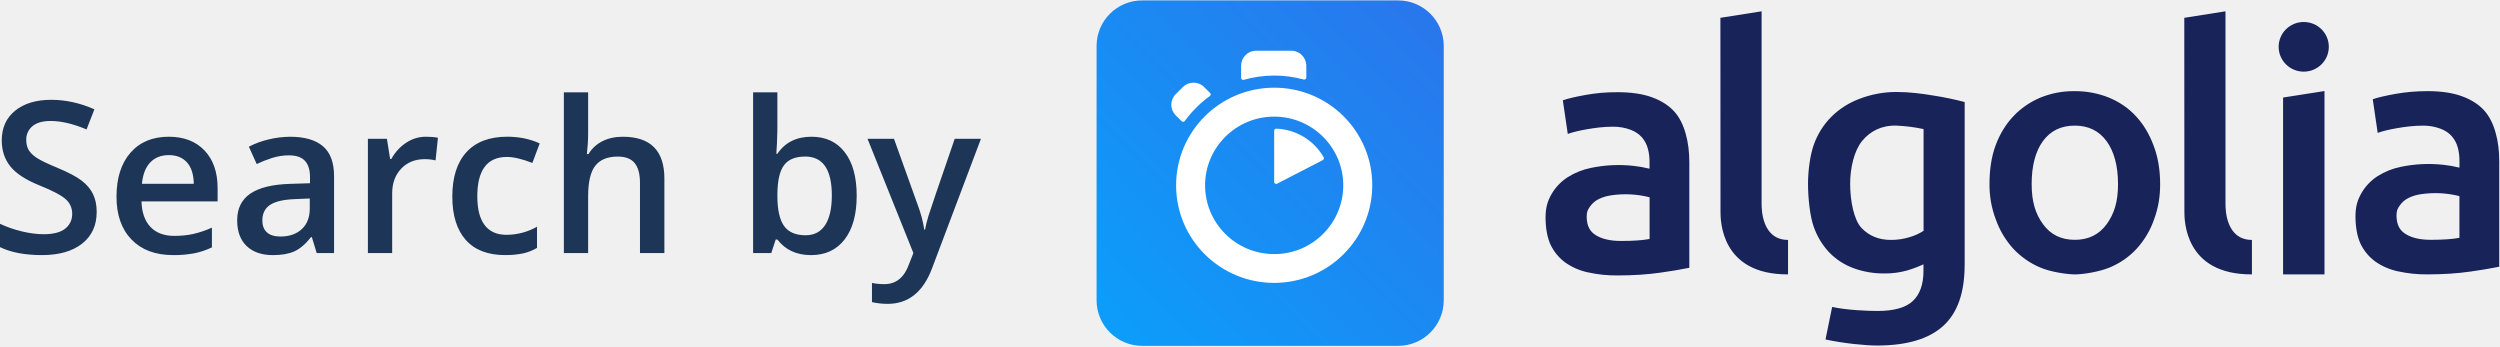
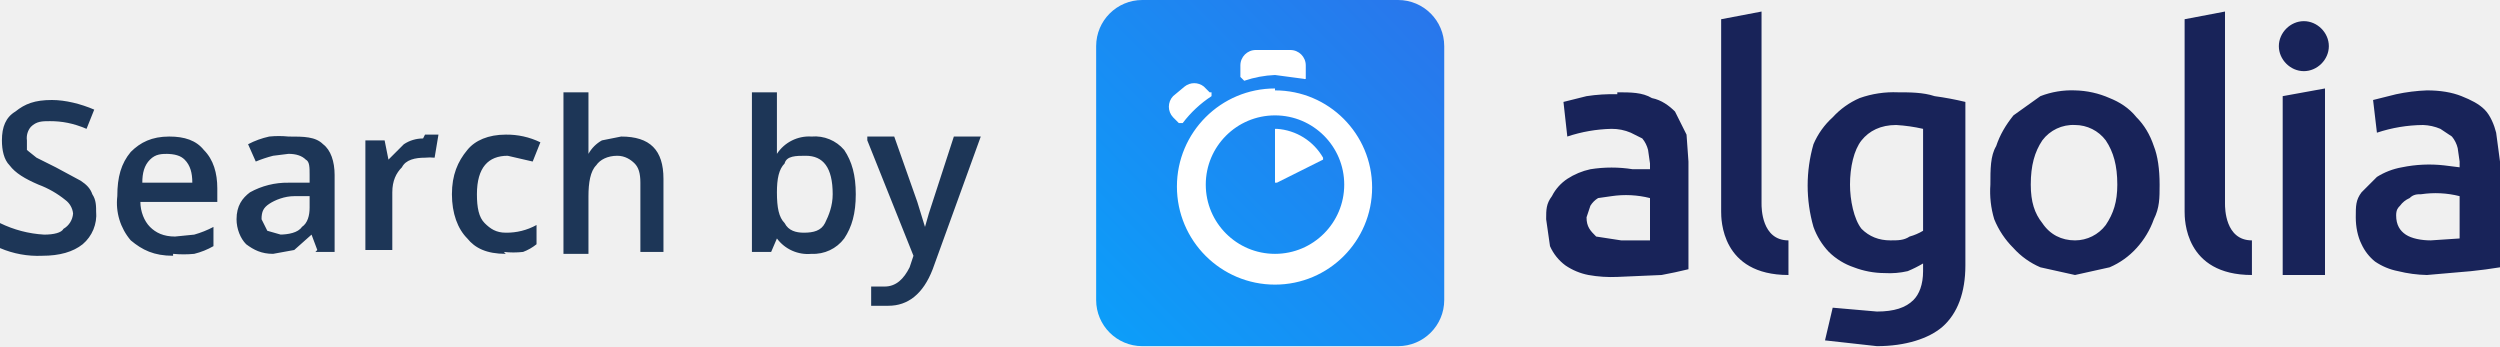
<svg xmlns="http://www.w3.org/2000/svg" viewBox="0 0 130 18">
  <defs>
-     <linearGradient x1="-36.868%" y1="134.936%" x2="129.432%" y2="-27.7%" id="a">
+     <linearGradient x1="-36.9%" y1="134.9%" x2="129.4%" y2="-27.7%" id="a">
      <stop stop-color="#00AEFF" offset="0%" />
      <stop stop-color="#3369E7" offset="100%" />
    </linearGradient>
  </defs>
  <g fill="none" fill-rule="evenodd">
-     <path d="M59.399.022h13.299a2.372 2.372 0 0 1 2.377 2.364V15.62a2.372 2.372 0 0 1-2.377 2.364H59.399a2.372 2.372 0 0 1-2.377-2.364V2.381A2.368 2.368 0 0 1 59.399.022z" fill="url(#a)" />
-     <path d="M66.257 4.56c-2.815 0-5.1 2.272-5.1 5.078 0 2.806 2.284 5.072 5.1 5.072 2.815 0 5.1-2.272 5.1-5.078 0-2.806-2.279-5.072-5.1-5.072zm0 8.652c-1.983 0-3.593-1.602-3.593-3.574 0-1.972 1.61-3.574 3.593-3.574 1.983 0 3.593 1.602 3.593 3.574a3.582 3.582 0 0 1-3.593 3.574zm0-6.418v2.664c0 .076.082.131.153.093l2.377-1.226c.055-.027.071-.093.044-.147a2.96 2.96 0 0 0-2.465-1.487c-.055 0-.11.044-.11.104l.001-.001zm-3.33-1.956l-.312-.311a.783.783 0 0 0-1.106 0l-.372.37a.773.773 0 0 0 0 1.101l.307.305c.049.049.121.038.164-.011.181-.245.378-.479.597-.697.225-.223.455-.42.707-.599.055-.033.06-.109.016-.158h-.001zm5.001-.806v-.616a.781.781 0 0 0-.783-.779h-1.824a.78.78 0 0 0-.783.779v.632c0 .071.066.12.137.104a5.736 5.736 0 0 1 1.588-.223c.52 0 1.035.071 1.534.207a.106.106 0 0 0 .131-.104z" fill="#FFF" />
-     <path d="M102.162 13.762c0 1.455-.372 2.517-1.123 3.193-.75.676-1.895 1.013-3.44 1.013-.564 0-1.736-.109-2.673-.316l.345-1.689c.783.163 1.819.207 2.361.207.86 0 1.473-.174 1.84-.523.367-.349.548-.866.548-1.553v-.349a6.374 6.374 0 0 1-.838.316 4.151 4.151 0 0 1-1.194.158 4.515 4.515 0 0 1-1.616-.278 3.385 3.385 0 0 1-1.254-.817 3.744 3.744 0 0 1-.811-1.351c-.192-.539-.29-1.504-.29-2.212 0-.665.104-1.498.307-2.054a3.925 3.925 0 0 1 .904-1.433 4.124 4.124 0 0 1 1.441-.926 5.31 5.31 0 0 1 1.945-.365c.696 0 1.337.087 1.961.191a15.86 15.86 0 0 1 1.588.332v8.456h-.001zm-5.954-4.206c0 .893.197 1.885.592 2.299.394.414.904.621 1.528.621.34 0 .663-.049.964-.142a2.75 2.75 0 0 0 .734-.332v-5.29a8.531 8.531 0 0 0-1.413-.18c-.778-.022-1.369.294-1.786.801-.411.507-.619 1.395-.619 2.223zm16.12 0c0 .719-.104 1.264-.318 1.858a4.389 4.389 0 0 1-.904 1.52c-.389.42-.854.746-1.402.975-.548.229-1.391.36-1.813.36-.422-.005-1.26-.125-1.802-.36a4.088 4.088 0 0 1-1.397-.975 4.486 4.486 0 0 1-.909-1.52 5.037 5.037 0 0 1-.329-1.858c0-.719.099-1.411.318-1.999.219-.588.526-1.09.92-1.509.394-.42.865-.741 1.402-.97a4.547 4.547 0 0 1 1.786-.338 4.69 4.69 0 0 1 1.791.338c.548.229 1.019.55 1.402.97.389.42.69.921.909 1.509.23.588.345 1.28.345 1.999h.001zm-2.191.005c0-.921-.203-1.689-.597-2.223-.394-.539-.948-.806-1.654-.806-.707 0-1.26.267-1.654.806-.394.539-.586 1.302-.586 2.223 0 .932.197 1.558.592 2.098.394.545.948.812 1.654.812.707 0 1.26-.272 1.654-.812.394-.545.592-1.166.592-2.098h-.001zm6.962 4.707c-3.511.016-3.511-2.822-3.511-3.274L113.583.926l2.142-.338v10.003c0 .256 0 1.88 1.375 1.885v1.792h-.001zm3.774 0h-2.153V5.072l2.153-.338v9.534zm-1.079-10.542c.718 0 1.304-.578 1.304-1.291 0-.714-.581-1.291-1.304-1.291-.723 0-1.304.578-1.304 1.291 0 .714.586 1.291 1.304 1.291zm6.431 1.013c.707 0 1.304.087 1.786.262.482.174.871.42 1.156.73.285.311.488.735.608 1.182.126.447.186.937.186 1.476v5.481a25.24 25.24 0 0 1-1.495.251c-.668.098-1.419.147-2.251.147a6.829 6.829 0 0 1-1.517-.158 3.213 3.213 0 0 1-1.178-.507 2.455 2.455 0 0 1-.761-.904c-.181-.37-.274-.893-.274-1.438 0-.523.104-.855.307-1.215.208-.36.487-.654.838-.883a3.609 3.609 0 0 1 1.227-.49 7.073 7.073 0 0 1 2.202-.103c.263.027.537.076.833.147v-.349c0-.245-.027-.479-.088-.697a1.486 1.486 0 0 0-.307-.583c-.148-.169-.34-.3-.581-.392a2.536 2.536 0 0 0-.915-.163c-.493 0-.942.06-1.353.131-.411.071-.75.153-1.008.245l-.257-1.749c.268-.093.668-.185 1.183-.278a9.335 9.335 0 0 1 1.66-.142l-.001-.001zm.181 7.731c.657 0 1.145-.038 1.484-.104v-2.168a5.097 5.097 0 0 0-1.978-.104c-.241.033-.46.098-.652.191a1.167 1.167 0 0 0-.466.392c-.121.169-.175.267-.175.523 0 .501.175.79.493.981.323.196.75.289 1.293.289h.001zM84.109 4.794c.707 0 1.304.087 1.786.262.482.174.871.42 1.156.73.29.316.487.735.608 1.182.126.447.186.937.186 1.476v5.481a25.24 25.24 0 0 1-1.495.251c-.668.098-1.419.147-2.251.147a6.829 6.829 0 0 1-1.517-.158 3.213 3.213 0 0 1-1.178-.507 2.455 2.455 0 0 1-.761-.904c-.181-.37-.274-.893-.274-1.438 0-.523.104-.855.307-1.215.208-.36.487-.654.838-.883a3.609 3.609 0 0 1 1.227-.49 7.073 7.073 0 0 1 2.202-.103c.257.027.537.076.833.147v-.349c0-.245-.027-.479-.088-.697a1.486 1.486 0 0 0-.307-.583c-.148-.169-.34-.3-.581-.392a2.536 2.536 0 0 0-.915-.163c-.493 0-.942.06-1.353.131-.411.071-.75.153-1.008.245l-.257-1.749c.268-.093.668-.185 1.183-.278a8.89 8.89 0 0 1 1.66-.142l-.001-.001zm.186 7.736c.657 0 1.145-.038 1.484-.104v-2.168a5.097 5.097 0 0 0-1.978-.104c-.241.033-.46.098-.652.191a1.167 1.167 0 0 0-.466.392c-.121.169-.175.267-.175.523 0 .501.175.79.493.981.318.191.75.289 1.293.289h.001zm8.682 1.738c-3.511.016-3.511-2.822-3.511-3.274L89.461.926l2.142-.338v10.003c0 .256 0 1.88 1.375 1.885v1.792h-.001z" fill="#182359" />
-     <path d="M5.027 11.025c0 .698-.252 1.246-.757 1.644-.505.397-1.201.596-2.089.596-.888 0-1.615-.138-2.181-.414v-1.214c.358.168.739.301 1.141.397.403.097.778.145 1.125.145.508 0 .884-.097 1.125-.29a.945.945 0 0 0 .363-.779.978.978 0 0 0-.333-.747c-.222-.204-.68-.446-1.375-.725-.716-.29-1.221-.621-1.515-.994-.294-.372-.44-.82-.44-1.343 0-.655.233-1.171.698-1.547.466-.376 1.09-.564 1.875-.564.752 0 1.5.165 2.245.494l-.408 1.047c-.698-.294-1.321-.44-1.869-.44-.415 0-.73.09-.945.271a.89.89 0 0 0-.322.717c0 .204.043.379.129.524.086.145.227.282.424.411.197.129.551.299 1.063.51.577.24.999.464 1.268.671.269.208.466.442.591.704.125.261.188.569.188.924l-.001.002zm3.98 2.24c-.924 0-1.646-.269-2.167-.808-.521-.539-.782-1.281-.782-2.226 0-.97.242-1.733.725-2.288.483-.555 1.148-.833 1.993-.833.784 0 1.404.238 1.858.714.455.476.682 1.132.682 1.966v.682H7.357c.018.577.174 1.02.467 1.329.294.31.707.465 1.241.465.351 0 .678-.033.98-.099a5.1 5.1 0 0 0 .975-.33v1.026a3.865 3.865 0 0 1-.935.312 5.723 5.723 0 0 1-1.08.091l.002-.001zm-.231-5.199c-.401 0-.722.127-.964.381s-.386.625-.432 1.112h2.696c-.007-.491-.125-.862-.354-1.115-.229-.252-.544-.379-.945-.379l-.001.001zm7.692 5.092l-.252-.827h-.043c-.286.362-.575.608-.865.739-.29.131-.662.196-1.117.196-.584 0-1.039-.158-1.367-.473-.328-.315-.491-.761-.491-1.337 0-.612.227-1.074.682-1.386.455-.312 1.148-.482 2.079-.51l1.026-.032v-.317c0-.38-.089-.663-.266-.851-.177-.188-.452-.282-.824-.282-.304 0-.596.045-.876.134a6.68 6.68 0 0 0-.806.317l-.408-.902a4.414 4.414 0 0 1 1.058-.384 4.856 4.856 0 0 1 1.085-.132c.756 0 1.326.165 1.711.494.385.329.577.847.577 1.552v4.002h-.902l-.001-.001zm-1.88-.859c.458 0 .826-.128 1.104-.384.278-.256.416-.615.416-1.077v-.516l-.763.032c-.594.021-1.027.121-1.297.298s-.406.448-.406.814c0 .265.079.47.236.615.158.145.394.218.709.218h.001zm7.557-5.189c.254 0 .464.018.628.054l-.124 1.176a2.383 2.383 0 0 0-.559-.064c-.505 0-.914.165-1.227.494-.313.329-.47.757-.47 1.284v3.105h-1.262V7.218h.988l.167 1.047h.064c.197-.354.454-.636.771-.843a1.83 1.83 0 0 1 1.023-.312h.001zm4.125 6.155c-.899 0-1.582-.262-2.049-.787-.467-.525-.701-1.277-.701-2.259 0-.999.244-1.767.733-2.304.489-.537 1.195-.806 2.119-.806.627 0 1.191.116 1.692.349l-.381 1.015c-.534-.208-.974-.312-1.321-.312-1.028 0-1.542.682-1.542 2.046 0 .666.128 1.166.384 1.501.256.335.631.502 1.125.502a3.23 3.23 0 0 0 1.595-.419v1.101a2.53 2.53 0 0 1-.722.285 4.356 4.356 0 0 1-.932.086v.002zm8.277-.107h-1.268V9.506c0-.458-.092-.8-.277-1.026-.184-.226-.477-.338-.878-.338-.53 0-.919.158-1.168.475-.249.317-.373.848-.373 1.593v2.949h-1.262V4.801h1.262v2.122c0 .34-.021.704-.064 1.09h.081a1.76 1.76 0 0 1 .717-.666c.306-.158.663-.236 1.072-.236 1.439 0 2.159.725 2.159 2.175v3.873l-.001-.001zm7.649-6.048c.741 0 1.319.269 1.732.806.414.537.62 1.291.62 2.261 0 .974-.209 1.732-.628 2.275-.419.542-1.001.814-1.746.814-.752 0-1.336-.27-1.751-.811h-.086l-.231.704h-.945V4.801h1.262v1.987l-.021.655-.032.553h.054c.401-.591.992-.886 1.772-.886zm-.328 1.031c-.508 0-.875.149-1.098.448-.224.299-.339.799-.346 1.501v.086c0 .723.115 1.247.344 1.571.229.324.603.486 1.123.486.448 0 .787-.177 1.018-.532.231-.354.346-.867.346-1.536 0-1.35-.462-2.025-1.386-2.025l-.001.001zm3.244-.924h1.375l1.209 3.368c.183.48.304.931.365 1.354h.043c.032-.197.091-.436.177-.717.086-.281.541-1.616 1.364-4.004h1.364l-2.541 6.73c-.462 1.235-1.232 1.853-2.31 1.853-.279 0-.551-.03-.816-.091v-.999c.19.043.406.064.65.064.609 0 1.037-.353 1.284-1.058l.22-.559-2.385-5.941h.001z" fill="#1D3657" />
+     <path d="M59.4 0h13.3a2.4 2.4 0 0 1 2.4 2.4v13.2a2.4 2.4 0 0 1-2.4 2.4H59.4a2.4 2.4 0 0 1-2.4-2.4V2.4A2.4 2.4 0 0 1 59.4 0z" fill="url(#a)" />
+     <path d="M66.3 4.6a5 5 0 0 0 0 10.2 5 5 0 0 0 0-10.1zm0 8.6a3.6 3.6 0 1 1 3.6-3.6 3.6 3.6 0 0 1-3.6 3.6zm0-6.4v2.7h.1l2.4-1.2v-.1a3 3 0 0 0-2.4-1.5h-.1zm-3.4-2l-.3-.3a.8.8 0 0 0-1 0L61 5a.8.8 0 0 0 0 1.1l.3.3h.2A6 6 0 0 1 63 5v-.2zm5-.8v-.6a.8.8 0 0 0-.8-.8h-1.8a.8.8 0 0 0-.8.8V4l.2.2a5.7 5.7 0 0 1 1.6-.3l1.5.2a.1.1 0 0 0 .1 0z" fill="#FFF" />
+     <path d="M102.2 13.8c0 1.4-.4 2.5-1.2 3.2-.7.6-1.9 1-3.4 1l-2.7-.3.4-1.7 2.3.2c.9 0 1.5-.2 1.9-.6.3-.3.5-.8.5-1.5v-.4a6.4 6.4 0 0 1-.8.4 4.2 4.2 0 0 1-1.2.1 4.5 4.5 0 0 1-1.6-.3 3.4 3.4 0 0 1-1.3-.8 3.7 3.7 0 0 1-.8-1.3 7.8 7.8 0 0 1 0-4.3 4 4 0 0 1 1-1.4 4.1 4.1 0 0 1 1.4-1 5.3 5.3 0 0 1 2-.3c.6 0 1.3 0 1.9.2a15.9 15.9 0 0 1 1.6.3v8.5zm-6-4.2c0 .8.2 1.8.6 2.3.4.4.9.6 1.5.6.4 0 .7 0 1-.2a2.8 2.8 0 0 0 .7-.3V6.7a8.5 8.5 0 0 0-1.4-.2c-.8 0-1.4.3-1.8.8-.4.5-.6 1.4-.6 2.3zm16.1 0c0 .7 0 1.2-.3 1.8a4.4 4.4 0 0 1-.9 1.5 4 4 0 0 1-1.4 1l-1.8.4-1.8-.4a4 4 0 0 1-1.4-1 4.5 4.5 0 0 1-1-1.5 5 5 0 0 1-.2-1.8c0-.8 0-1.5.3-2 .2-.6.5-1.1.9-1.6l1.4-1a4.5 4.5 0 0 1 1.8-.3 4.7 4.7 0 0 1 1.8.4c.5.2 1 .5 1.4 1 .4.4.7.9.9 1.5.2.5.3 1.2.3 2zm-2.2 0c0-1-.2-1.7-.6-2.3a2 2 0 0 0-1.6-.8 2 2 0 0 0-1.7.8c-.4.6-.6 1.3-.6 2.3 0 .9.2 1.5.6 2 .4.6 1 .9 1.7.9a2 2 0 0 0 1.6-.8c.4-.6.6-1.2.6-2.1zm7 4.7c-3.5 0-3.5-2.9-3.5-3.3V1l2.1-.4v10c0 .2 0 1.9 1.4 1.9v1.8zm3.8 0h-2.2V5l2.2-.4v9.6zm-1.1-10.6c.7 0 1.3-.6 1.3-1.3 0-.7-.6-1.3-1.3-1.3-.7 0-1.3.6-1.3 1.3 0 .7.6 1.3 1.3 1.3zm6.4 1c.7 0 1.3.1 1.8.3.5.2.9.4 1.2.7.3.3.5.8.6 1.2l.2 1.5v5.5a25.2 25.2 0 0 1-1.5.2l-2.3.2a6.8 6.8 0 0 1-1.5-.2 3.2 3.2 0 0 1-1.2-.5 2.5 2.5 0 0 1-.7-.9c-.2-.4-.3-.9-.3-1.4 0-.6 0-.9.3-1.3l.8-.8a3.6 3.6 0 0 1 1.3-.5 7 7 0 0 1 2.2-.1l.8.1v-.3l-.1-.7a1.5 1.5 0 0 0-.3-.6l-.6-.4a2.5 2.5 0 0 0-.9-.2 7.8 7.8 0 0 0-2.4.4l-.2-1.7 1.2-.3a9.3 9.3 0 0 1 1.6-.2zm.2 7.8l1.5-.1v-2.2a5.1 5.1 0 0 0-2-.1c-.2 0-.4 0-.6.2a1.2 1.2 0 0 0-.5.4c-.1.1-.2.2-.2.5 0 .5.2.8.5 1 .3.2.8.3 1.3.3zM84.1 4.8c.7 0 1.3 0 1.8.3.5.1.9.4 1.2.7l.6 1.2.1 1.4V14a25.2 25.2 0 0 1-1.4.3l-2.3.1a6.8 6.8 0 0 1-1.5-.1 3.2 3.2 0 0 1-1.2-.5 2.5 2.5 0 0 1-.8-1l-.2-1.4c0-.5 0-.8.3-1.2.2-.4.5-.7.8-.9a3.6 3.6 0 0 1 1.2-.5 7 7 0 0 1 2.2 0h.9v-.3l-.1-.7a1.5 1.5 0 0 0-.3-.6l-.6-.3a2.5 2.5 0 0 0-1-.2 7.8 7.8 0 0 0-2.3.4l-.2-1.8 1.2-.3a8.9 8.9 0 0 1 1.6-.1zm.2 7.7h1.5v-2.2a5.1 5.1 0 0 0-2-.1l-.7.1a1.2 1.2 0 0 0-.4.4l-.2.6c0 .5.2.7.5 1l1.3.2zm8.7 1.8c-3.5 0-3.5-2.9-3.5-3.3V1l2.1-.4v10c0 .2 0 1.9 1.4 1.9v1.8z" fill="#182359" />
+     <path d="M5 11a2 2 0 0 1-.7 1.7c-.5.4-1.2.6-2.1.6a5 5 0 0 1-2.2-.4v-1.3a6 6 0 0 0 2.3.6c.5 0 .9-.1 1-.3a1 1 0 0 0 .5-.8 1 1 0 0 0-.4-.7A5 5 0 0 0 2 9.6C1.3 9.3.8 9 .5 8.6.2 8.3.1 7.8.1 7.3c0-.7.2-1.2.7-1.5.5-.4 1-.6 1.9-.6.7 0 1.5.2 2.2.5l-.4 1c-.7-.3-1.3-.4-1.9-.4-.4 0-.7 0-1 .3a.9.9 0 0 0-.2.7v.5l.5.4 1 .5 1.3.7c.3.2.5.4.6.7.2.3.2.6.2 1zm4 2.3c-1 0-1.6-.3-2.2-.8a3 3 0 0 1-.7-2.3c0-1 .2-1.7.7-2.3.5-.5 1.1-.8 2-.8.8 0 1.4.2 1.8.7.5.5.7 1.2.7 2v.7h-4c0 .5.2 1 .5 1.3.3.3.7.5 1.3.5l1-.1a5.1 5.1 0 0 0 1-.4v1a3.9 3.9 0 0 1-1 .4 5.7 5.7 0 0 1-1.1 0zM8.8 8c-.4 0-.7 0-1 .3s-.4.7-.4 1.2H10c0-.5-.1-.9-.4-1.2-.2-.2-.5-.3-1-.3zm7.7 5l-.3-.8-.9.8-1.1.2c-.6 0-1-.2-1.4-.5-.3-.3-.5-.8-.5-1.3 0-.7.3-1.1.7-1.4a4 4 0 0 1 2-.5h1.1v-.4c0-.4 0-.7-.2-.8-.2-.2-.5-.3-.9-.3l-.8.1a6.7 6.7 0 0 0-.9.3l-.4-.9a4.4 4.4 0 0 1 1.1-.4 4.9 4.9 0 0 1 1 0c.8 0 1.4 0 1.8.4.4.3.6.9.6 1.6v4h-1zm-2-.8c.5 0 1-.1 1.2-.4.3-.2.4-.6.4-1v-.6h-.8c-.5 0-1 .2-1.3.4s-.4.4-.4.8l.3.6.7.2zm7.6-5.2h.7l-.2 1.2a2.4 2.4 0 0 0-.5 0c-.5 0-1 .1-1.2.5-.3.3-.5.7-.5 1.3v3H19V7.3h1l.2 1 .8-.8a1.8 1.8 0 0 1 1-.3zm4.2 6.2c-1 0-1.6-.3-2-.8-.5-.5-.8-1.3-.8-2.3 0-1 .3-1.7.8-2.3.4-.5 1.1-.8 2-.8a4 4 0 0 1 1.8.4l-.4 1-1.3-.3c-1 0-1.6.6-1.6 2 0 .7.1 1.2.4 1.5.3.3.6.5 1.1.5a3.2 3.2 0 0 0 1.6-.4v1a2.5 2.5 0 0 1-.7.4 4.4 4.4 0 0 1-1 0zm8.2-.1h-1.2V9.5c0-.5-.1-.8-.3-1-.2-.2-.5-.4-.9-.4-.5 0-.9.2-1.1.5-.3.3-.4.9-.4 1.6v3h-1.3V4.8h1.3V8a1.8 1.8 0 0 1 .7-.7l1-.2c1.5 0 2.2.7 2.2 2.2v3.9zm7.7-6a2 2 0 0 1 1.7.7c.4.6.6 1.3.6 2.3 0 1-.2 1.7-.6 2.3a2 2 0 0 1-1.7.8 2 2 0 0 1-1.8-.8l-.3.7h-1V4.8h1.3V8a2 2 0 0 1 1.8-.9zm-.3 1c-.5 0-1 0-1.1.4-.3.3-.4.8-.4 1.5 0 .8.1 1.3.4 1.6.2.4.6.5 1 .5.5 0 .9-.1 1.1-.5.2-.4.4-.9.4-1.5 0-1.4-.5-2-1.4-2zm3.2-1h1.4l1.2 3.4.4 1.3.2-.7 1.3-4H51L48.5 14c-.5 1.3-1.3 1.9-2.3 1.9h-.9v-1h.7c.6 0 1-.4 1.3-1l.2-.6-2.4-6z" fill="#1D3657" />
  </g>
</svg>
